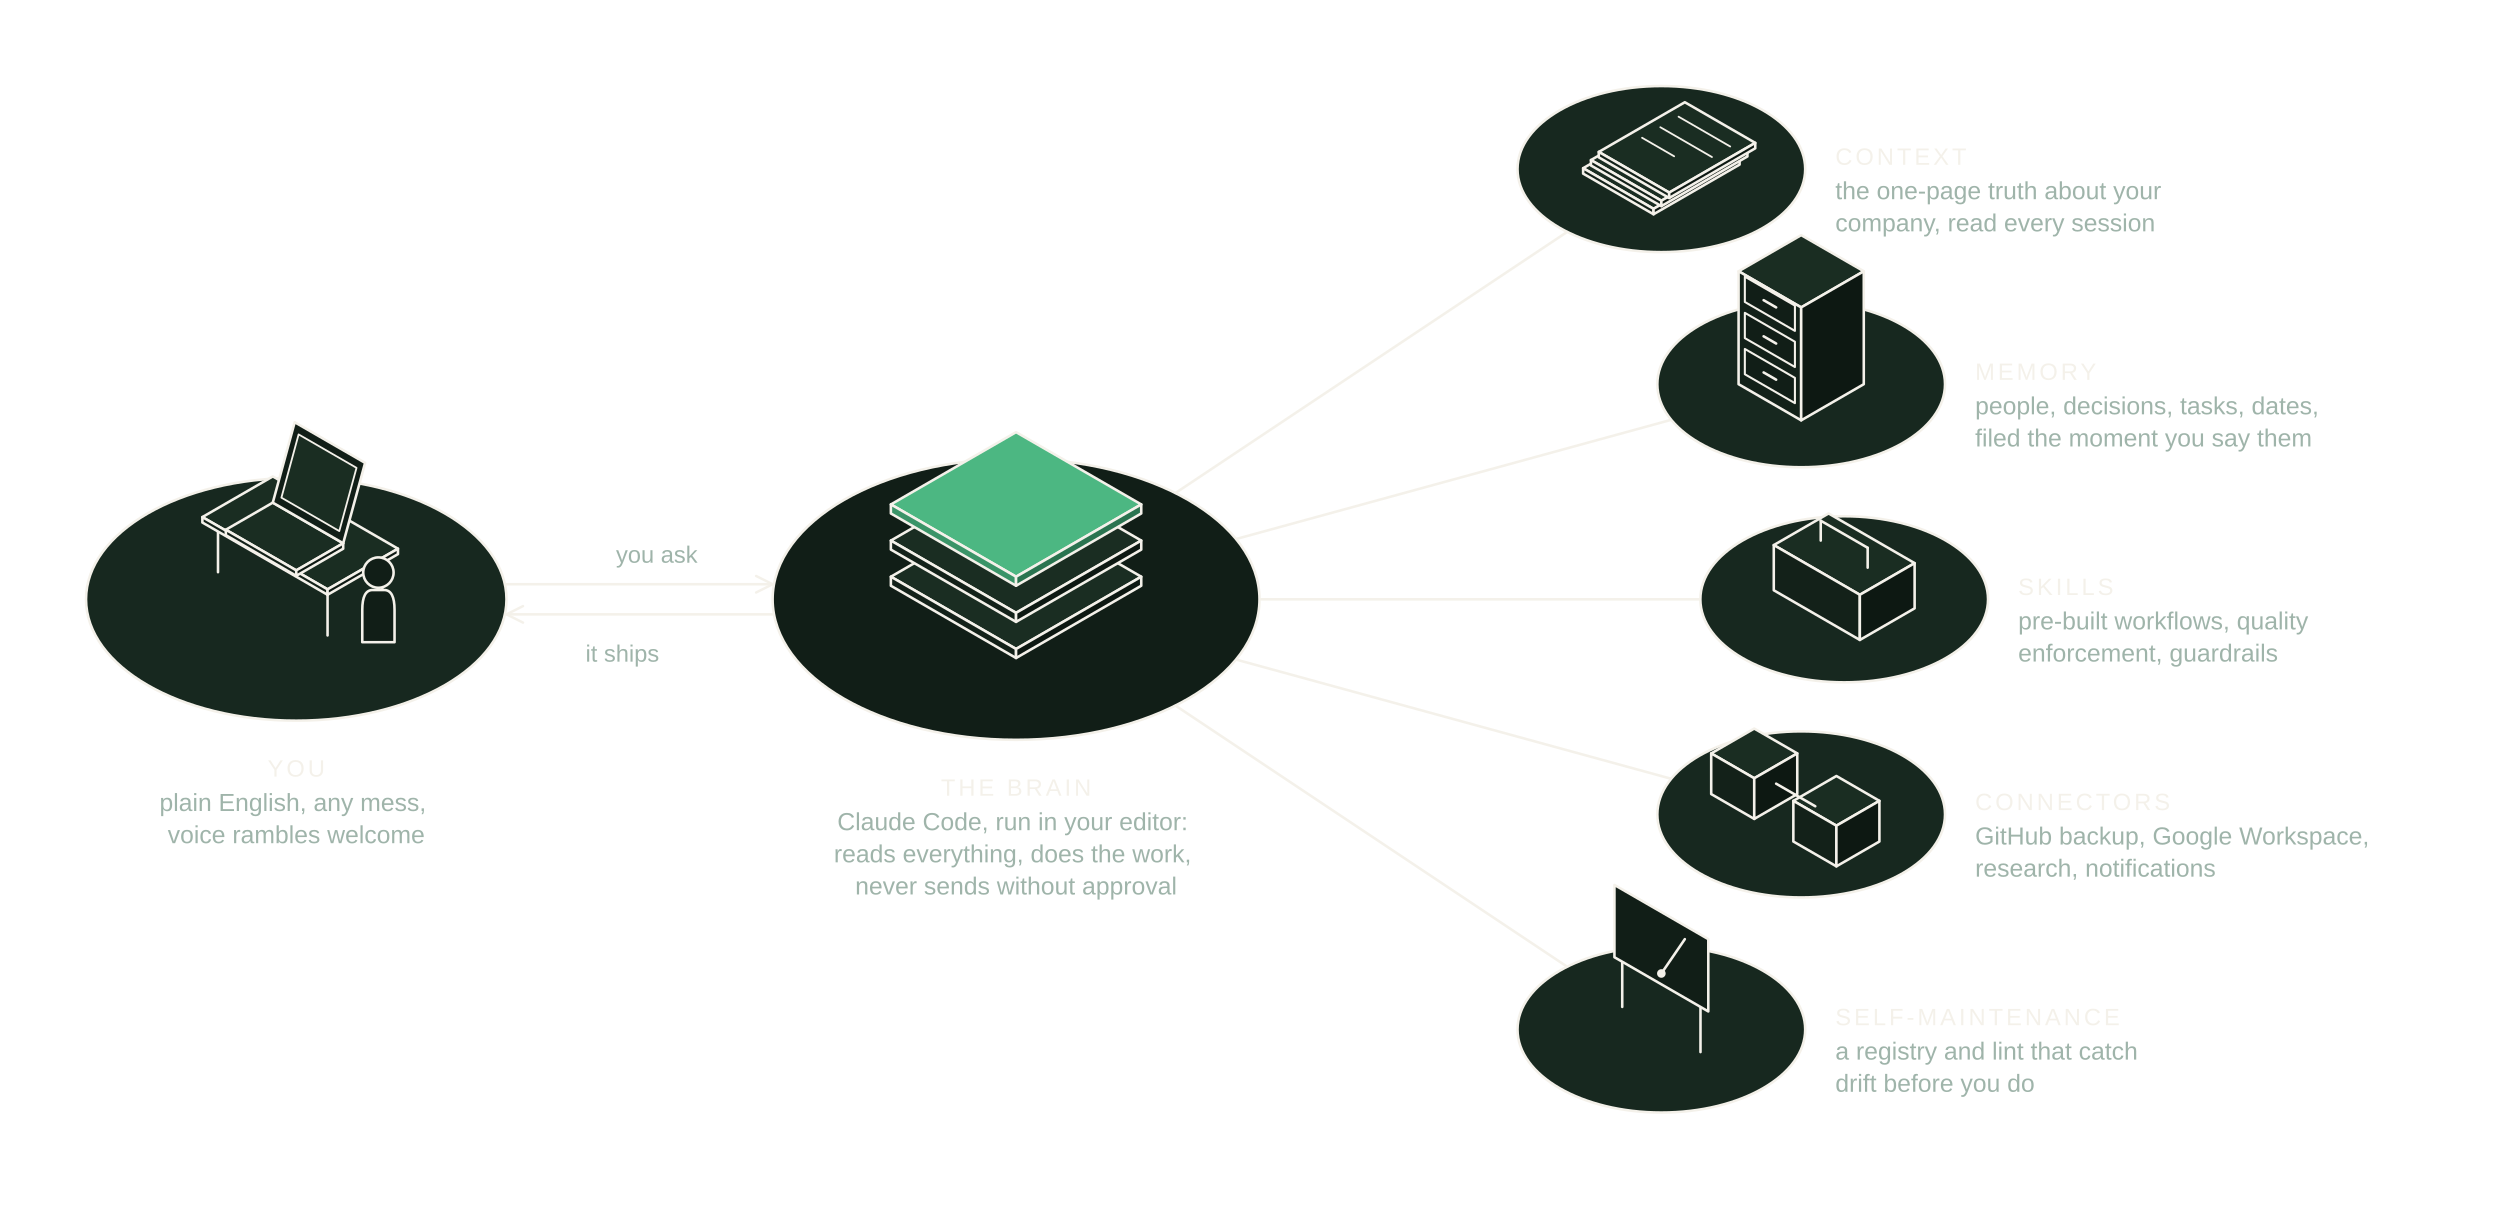
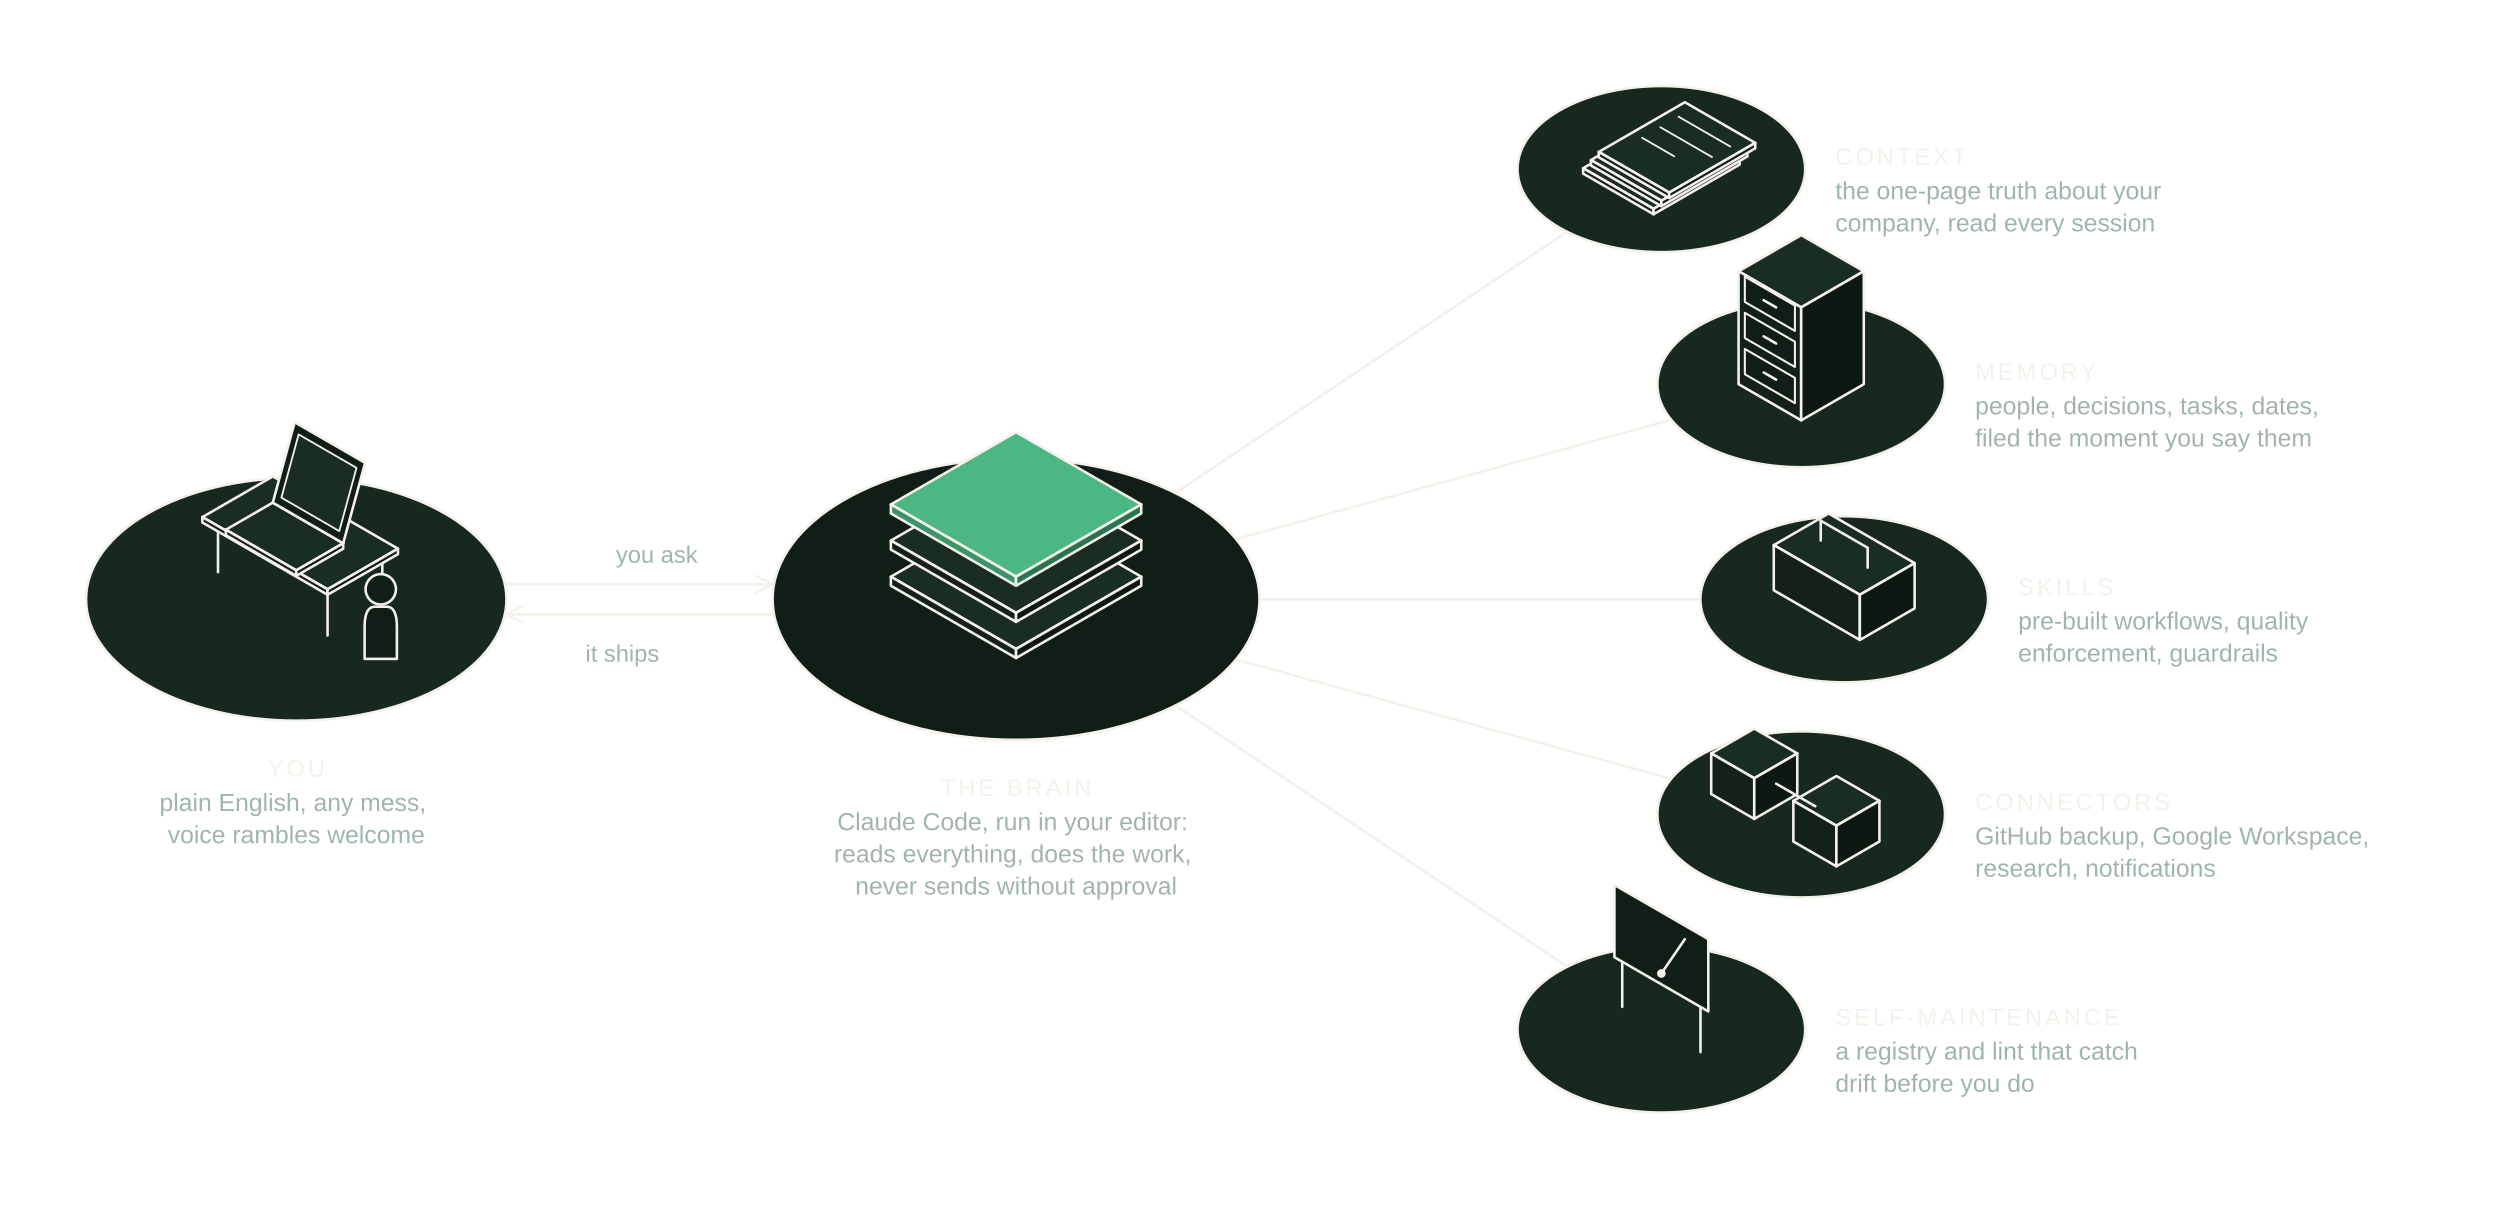
<svg xmlns="http://www.w3.org/2000/svg" viewBox="-472.36 -278.61 1162.24 567.22" width="100%" role="img" aria-labelledby="os-architecture-t os-architecture-d" style="display:block;height:auto;max-width:100%" stroke-linejoin="round" stroke-linecap="round">
  <defs>
    <marker id="arrow" viewBox="0 0 10 10" refX="9" refY="5" markerWidth="8" markerHeight="8" orient="auto-start-reverse">
      <path d="M1,1 L9,5 L1,9" fill="none" stroke="#f4f1ea" stroke-width="1.2" stroke-linejoin="round" />
    </marker>
    <marker id="arrow-accent" viewBox="0 0 10 10" refX="9" refY="5" markerWidth="8" markerHeight="8" orient="auto-start-reverse">
      <path d="M1,1 L9,5 L1,9" fill="none" stroke="#4cb782" stroke-width="1.3" stroke-linejoin="round" />
    </marker>
  </defs>
  <line x1="-236.9" y1="-7" x2="-113.17" y2="-7" stroke="#f4f1ea" stroke-width="1.2" marker-end="url(#arrow)" />
  <line x1="-113.17" y1="7" x2="-236.9" y2="7" stroke="#f4f1ea" stroke-width="1.2" marker-end="url(#arrow)" />
  <line x1="74.08" y1="-49.39" x2="256.22" y2="-170.82" stroke="#f4f1ea" stroke-width="1.2" />
  <line x1="102.24" y1="-28.01" x2="304.59" y2="-83.45" stroke="#f4f1ea" stroke-width="1.2" />
  <line x1="113.17" y1="0" x2="318.13" y2="0" stroke="#f4f1ea" stroke-width="1.2" />
  <line x1="102.24" y1="28.01" x2="304.59" y2="83.45" stroke="#f4f1ea" stroke-width="1.2" />
  <line x1="74.08" y1="49.39" x2="256.22" y2="170.82" stroke="#f4f1ea" stroke-width="1.2" />
  <text x="-167.035" y="-17" font-family="Switzer, 'SF Pro Text', 'Helvetica Neue', Arial, sans-serif" font-size="11" font-weight="400" fill="#9fb4aa" text-anchor="middle">you ask</text>
  <text x="-183.035" y="29" font-family="Switzer, 'SF Pro Text', 'Helvetica Neue', Arial, sans-serif" font-size="11" font-weight="400" fill="#9fb4aa" text-anchor="middle">it ships</text>
  <ellipse cx="300" cy="-200" rx="66.87" ry="38.61" fill="#17281f" stroke="#f4f1ea" stroke-width="1.2" />
  <ellipse cx="365" cy="-100" rx="66.87" ry="38.61" fill="#17281f" stroke="#f4f1ea" stroke-width="1.2" />
  <ellipse cx="0" cy="0" rx="113.17" ry="65.34" fill="#111e17" stroke="#f4f1ea" stroke-width="1.2" />
  <polygon points="303.64,-223.52 336.37,-204.62 296.36,-181.52 263.63,-200.42" fill="#1a2d22" stroke="#f4f1ea" stroke-width="1.2" />
  <polygon points="263.63,-200.42 296.36,-181.52 296.36,-179 263.63,-197.9" fill="#132119" stroke="#f4f1ea" stroke-width="1.2" />
  <polygon points="336.37,-204.62 296.36,-181.52 296.36,-179 336.37,-202.1" fill="#0d1812" stroke="#f4f1ea" stroke-width="1.2" />
  <polygon points="307.27,-227.3 340.01,-208.4 300,-185.3 267.26,-204.2" fill="#1a2d22" stroke="#f4f1ea" stroke-width="1.2" />
  <polygon points="267.26,-204.2 300,-185.3 300,-182.78 267.26,-201.68" fill="#132119" stroke="#f4f1ea" stroke-width="1.2" />
  <polygon points="340.01,-208.4 300,-185.3 300,-182.78 340.01,-205.88" fill="#0d1812" stroke="#f4f1ea" stroke-width="1.2" />
  <polygon points="310.91,-231.08 343.65,-212.18 303.64,-189.08 270.9,-207.98" fill="#1a2d22" stroke="#f4f1ea" stroke-width="1.2" />
  <polygon points="270.9,-207.98 303.64,-189.08 303.64,-186.56 270.9,-205.46" fill="#132119" stroke="#f4f1ea" stroke-width="1.2" />
  <polygon points="343.65,-212.18 303.64,-189.08 303.64,-186.56 343.65,-209.66" fill="#0d1812" stroke="#f4f1ea" stroke-width="1.2" />
  <line x1="308" y1="-224.36" x2="332.01" y2="-210.5" stroke="#f4f1ea" stroke-width="0.84" />
  <line x1="299.52" y1="-219.46" x2="323.52" y2="-205.6" stroke="#f4f1ea" stroke-width="0.84" />
  <line x1="291.03" y1="-214.56" x2="305.94" y2="-205.95" stroke="#f4f1ea" stroke-width="0.84" />
  <ellipse cx="-334.63" cy="0" rx="97.73" ry="56.43" fill="#17281f" stroke="#f4f1ea" stroke-width="1.2" />
  <ellipse cx="385" cy="0" rx="66.87" ry="38.61" fill="#17281f" stroke="#f4f1ea" stroke-width="1.2" />
  <polygon points="365,-169.3 394.1,-152.5 365,-135.7 335.9,-152.5" fill="#1a2d22" stroke="#f4f1ea" stroke-width="1.2" />
  <polygon points="335.9,-152.5 365,-135.7 365,-83.2 335.9,-100" fill="#132119" stroke="#f4f1ea" stroke-width="1.2" />
  <polygon points="394.1,-152.5 365,-135.7 365,-83.2 394.1,-100" fill="#0d1812" stroke="#f4f1ea" stroke-width="1.2" />
  <polygon points="338.81,-104.62 362.09,-91.18 362.09,-102.94 338.81,-116.38" fill="#111e17" stroke="#f4f1ea" stroke-width="0.96" />
  <line x1="347.54" y1="-105.46" x2="353.36" y2="-102.1" stroke="#f4f1ea" stroke-width="1.2" />
  <polygon points="338.81,-121.42 362.09,-107.98 362.09,-119.74 338.81,-133.18" fill="#111e17" stroke="#f4f1ea" stroke-width="0.96" />
  <line x1="347.54" y1="-122.26" x2="353.36" y2="-118.9" stroke="#f4f1ea" stroke-width="1.2" />
  <polygon points="338.81,-138.22 362.09,-124.78 362.09,-136.54 338.81,-149.98" fill="#111e17" stroke="#f4f1ea" stroke-width="0.96" />
  <line x1="347.54" y1="-139.06" x2="353.36" y2="-135.7" stroke="#f4f1ea" stroke-width="1.2" />
  <ellipse cx="365" cy="100" rx="66.87" ry="38.61" fill="#17281f" stroke="#f4f1ea" stroke-width="1.2" />
  <polygon points="377.73,-39.9 417.74,-16.8 392.27,-2.1 352.26,-25.2" fill="#1a2d22" stroke="#f4f1ea" stroke-width="1.2" />
  <polygon points="352.26,-25.2 392.27,-2.1 392.27,18.9 352.26,-4.2" fill="#132119" stroke="#f4f1ea" stroke-width="1.2" />
  <polygon points="417.74,-16.8 392.27,-2.1 392.27,18.9 417.74,4.2" fill="#0d1812" stroke="#f4f1ea" stroke-width="1.2" />
  <line x1="374.09" y1="-27.3" x2="374.09" y2="-36.54" stroke="#f4f1ea" stroke-width="1.2" />
  <line x1="374.09" y1="-36.54" x2="395.91" y2="-23.94" stroke="#f4f1ea" stroke-width="1.2" />
  <line x1="395.91" y1="-23.94" x2="395.91" y2="-14.7" stroke="#f4f1ea" stroke-width="1.2" />
  <line x1="-345.54" y1="-27.3" x2="-345.54" y2="-50.4" stroke="#f4f1ea" stroke-width="1.2" />
  <line x1="-294.62" y1="2.1" x2="-294.62" y2="-21" stroke="#f4f1ea" stroke-width="1.2" />
  <line x1="-371.01" y1="-12.6" x2="-371.01" y2="-35.7" stroke="#f4f1ea" stroke-width="1.2" />
  <line x1="-320.08" y1="16.8" x2="-320.08" y2="-6.3" stroke="#f4f1ea" stroke-width="1.2" />
  <polygon points="-345.54,-57.12 -287.35,-23.52 -320.08,-4.62 -378.28,-38.22" fill="#1a2d22" stroke="#f4f1ea" stroke-width="1.2" />
  <polygon points="-378.28,-38.22 -320.08,-4.62 -320.08,-2.1 -378.28,-35.7" fill="#132119" stroke="#f4f1ea" stroke-width="1.2" />
  <polygon points="-287.35,-23.52 -320.08,-4.62 -320.08,-2.1 -287.35,-21" fill="#0d1812" stroke="#f4f1ea" stroke-width="1.2" />
  <polygon points="-345.54,-44.94 -312.81,-26.04 -334.63,-13.44 -367.37,-32.34" fill="#1a2d22" stroke="#f4f1ea" stroke-width="1.2" />
  <polygon points="-367.37,-32.34 -334.63,-13.44 -334.63,-10.92 -367.37,-29.82" fill="#132119" stroke="#f4f1ea" stroke-width="1.2" />
  <polygon points="-312.81,-26.04 -334.63,-13.44 -334.63,-10.92 -312.81,-23.52" fill="#0d1812" stroke="#f4f1ea" stroke-width="1.2" />
  <polygon points="-345.54,-44.94 -312.81,-26.04 -302.62,-63.42 -335.36,-82.32" fill="#111e17" stroke="#f4f1ea" stroke-width="1.2" />
  <polygon points="-341.54,-47.25 -314.63,-31.71 -306.62,-61.11 -333.54,-76.65" fill="#1a2d22" stroke="#f4f1ea" stroke-width="0.84" />
-   <path d="M-303.94,19.95 L-303.94,4.91 Q-303.94,-4.31 -299.14,-4.31 L-293.74,-4.31 Q-288.94,-4.31 -288.94,4.91 L-288.94,19.95 Z" fill="#111e17" stroke="#f4f1ea" stroke-width="1.2" />
-   <ellipse cx="-296.44" cy="-12.42" rx="7.06" ry="7.06" fill="#111e17" stroke="#f4f1ea" stroke-width="1.2" />
+   <path d="M-302.85,27.72 L-302.85,12.68 Q-302.85,3.46 -298.05,3.46 L-292.65,3.46 Q-287.85,3.46 -287.85,12.68 L-287.85,27.72 Z" fill="#111e17" stroke="#f4f1ea" stroke-width="1.2" />
+   <ellipse cx="-295.35" cy="-4.65" rx="7.06" ry="7.06" fill="#111e17" stroke="#f4f1ea" stroke-width="1.2" />
  <polygon points="0,-44.1 58.2,-10.5 0,23.1 -58.2,-10.5" fill="#1a2d22" stroke="#f4f1ea" stroke-width="1.2" />
  <polygon points="-58.2,-10.5 0,23.1 0,27.3 -58.2,-6.3" fill="#132119" stroke="#f4f1ea" stroke-width="1.2" />
  <polygon points="58.2,-10.5 0,23.1 0,27.3 58.2,-6.3" fill="#0d1812" stroke="#f4f1ea" stroke-width="1.2" />
  <polygon points="0,-60.9 58.2,-27.3 0,6.3 -58.2,-27.3" fill="#1a2d22" stroke="#f4f1ea" stroke-width="1.2" />
  <polygon points="-58.2,-27.3 0,6.3 0,10.5 -58.2,-23.1" fill="#132119" stroke="#f4f1ea" stroke-width="1.2" />
  <polygon points="58.2,-27.3 0,6.3 0,10.5 58.2,-23.1" fill="#0d1812" stroke="#f4f1ea" stroke-width="1.2" />
  <polygon points="0,-77.7 58.2,-44.1 0,-10.5 -58.2,-44.1" fill="#4cb782" stroke="#f4f1ea" stroke-width="1.2" />
  <polygon points="-58.2,-44.1 0,-10.5 0,-6.3 -58.2,-39.9" fill="#3a9468" stroke="#f4f1ea" stroke-width="1.2" />
  <polygon points="58.2,-44.1 0,-10.5 0,-6.3 58.2,-39.9" fill="#2a7450" stroke="#f4f1ea" stroke-width="1.2" />
  <ellipse cx="300" cy="200" rx="66.87" ry="38.61" fill="#17281f" stroke="#f4f1ea" stroke-width="1.2" />
  <polygon points="343.18,60.1 363.18,71.65 343.18,83.2 323.17,71.65" fill="#1a2d22" stroke="#f4f1ea" stroke-width="1.2" />
  <polygon points="323.17,71.65 343.18,83.2 343.18,102.1 323.17,90.55" fill="#132119" stroke="#f4f1ea" stroke-width="1.2" />
  <polygon points="363.18,71.65 343.18,83.2 343.18,102.1 363.18,90.55" fill="#0d1812" stroke="#f4f1ea" stroke-width="1.2" />
  <polygon points="381.37,82.15 401.37,93.7 381.37,105.25 361.36,93.7" fill="#1a2d22" stroke="#f4f1ea" stroke-width="1.2" />
  <polygon points="361.36,93.7 381.37,105.25 381.37,124.15 361.36,112.6" fill="#132119" stroke="#f4f1ea" stroke-width="1.2" />
  <polygon points="401.37,93.7 381.37,105.25 381.37,124.15 401.37,112.6" fill="#0d1812" stroke="#f4f1ea" stroke-width="1.2" />
  <line x1="353.36" y1="85.72" x2="371.55" y2="96.22" stroke="#f4f1ea" stroke-width="1.2" />
  <line x1="281.81" y1="189.5" x2="281.81" y2="168.5" stroke="#f4f1ea" stroke-width="1.2" />
  <line x1="318.19" y1="210.5" x2="318.19" y2="189.5" stroke="#f4f1ea" stroke-width="1.2" />
  <polygon points="278.18,166.4 321.82,191.6 321.82,158 278.18,132.8" fill="#111e17" stroke="#f4f1ea" stroke-width="1.2" />
  <line x1="300" y1="173.96" x2="310.91" y2="158" stroke="#f4f1ea" stroke-width="1.2" />
  <ellipse cx="300" cy="173.96" rx="2" ry="2" fill="#f4f1ea" stroke="none" stroke-width="1.2" />
  <text x="-334.63" y="82.427" font-family="Switzer, 'SF Pro Text', 'Helvetica Neue', Arial, sans-serif" font-size="11" font-weight="500" fill="#f4f1ea" text-anchor="middle" letter-spacing="1.4">YOU</text>
  <text x="-334.63" y="98.427" font-family="Switzer, 'SF Pro Text', 'Helvetica Neue', Arial, sans-serif" font-size="11.5" font-weight="400" fill="#9fb4aa" text-anchor="middle">
    <tspan x="-334.63" dy="0">plain English, any mess,</tspan>
    <tspan x="-334.63" dy="14.95">voice rambles welcome</tspan>
  </text>
  <text x="0" y="91.337" font-family="Switzer, 'SF Pro Text', 'Helvetica Neue', Arial, sans-serif" font-size="11" font-weight="500" fill="#f4f1ea" text-anchor="middle" letter-spacing="1.4">THE BRAIN</text>
  <text x="0" y="107.337" font-family="Switzer, 'SF Pro Text', 'Helvetica Neue', Arial, sans-serif" font-size="11.5" font-weight="400" fill="#9fb4aa" text-anchor="middle">
    <tspan x="0" dy="0">Claude Code, run in your editor:</tspan>
    <tspan x="0" dy="14.95">reads everything, does the work,</tspan>
    <tspan x="0" dy="14.95">never sends without approval</tspan>
  </text>
  <text x="380.871" y="-202" font-family="Switzer, 'SF Pro Text', 'Helvetica Neue', Arial, sans-serif" font-size="11" font-weight="500" fill="#f4f1ea" text-anchor="start" letter-spacing="1.4">CONTEXT</text>
  <text x="380.871" y="-186" font-family="Switzer, 'SF Pro Text', 'Helvetica Neue', Arial, sans-serif" font-size="11.5" font-weight="400" fill="#9fb4aa" text-anchor="start">
    <tspan x="380.871" dy="0">the one-page truth about your</tspan>
    <tspan x="380.871" dy="14.95">company, read every session</tspan>
  </text>
  <text x="445.871" y="-102" font-family="Switzer, 'SF Pro Text', 'Helvetica Neue', Arial, sans-serif" font-size="11" font-weight="500" fill="#f4f1ea" text-anchor="start" letter-spacing="1.4">MEMORY</text>
  <text x="445.871" y="-86" font-family="Switzer, 'SF Pro Text', 'Helvetica Neue', Arial, sans-serif" font-size="11.5" font-weight="400" fill="#9fb4aa" text-anchor="start">
    <tspan x="445.871" dy="0">people, decisions, tasks, dates,</tspan>
    <tspan x="445.871" dy="14.95">filed the moment you say them</tspan>
  </text>
  <text x="465.871" y="-2" font-family="Switzer, 'SF Pro Text', 'Helvetica Neue', Arial, sans-serif" font-size="11" font-weight="500" fill="#f4f1ea" text-anchor="start" letter-spacing="1.4">SKILLS</text>
  <text x="465.871" y="14" font-family="Switzer, 'SF Pro Text', 'Helvetica Neue', Arial, sans-serif" font-size="11.5" font-weight="400" fill="#9fb4aa" text-anchor="start">
    <tspan x="465.871" dy="0">pre-built workflows, quality</tspan>
    <tspan x="465.871" dy="14.95">enforcement, guardrails</tspan>
  </text>
  <text x="445.871" y="98" font-family="Switzer, 'SF Pro Text', 'Helvetica Neue', Arial, sans-serif" font-size="11" font-weight="500" fill="#f4f1ea" text-anchor="start" letter-spacing="1.4">CONNECTORS</text>
  <text x="445.871" y="114" font-family="Switzer, 'SF Pro Text', 'Helvetica Neue', Arial, sans-serif" font-size="11.5" font-weight="400" fill="#9fb4aa" text-anchor="start">
    <tspan x="445.871" dy="0">GitHub backup, Google Workspace,</tspan>
    <tspan x="445.871" dy="14.95">research, notifications</tspan>
  </text>
  <text x="380.871" y="198" font-family="Switzer, 'SF Pro Text', 'Helvetica Neue', Arial, sans-serif" font-size="11" font-weight="500" fill="#f4f1ea" text-anchor="start" letter-spacing="1.4">SELF-MAINTENANCE</text>
  <text x="380.871" y="214" font-family="Switzer, 'SF Pro Text', 'Helvetica Neue', Arial, sans-serif" font-size="11.5" font-weight="400" fill="#9fb4aa" text-anchor="start">
    <tspan x="380.871" dy="0">a registry and lint that catch</tspan>
    <tspan x="380.871" dy="14.95">drift before you do</tspan>
  </text>
</svg>
